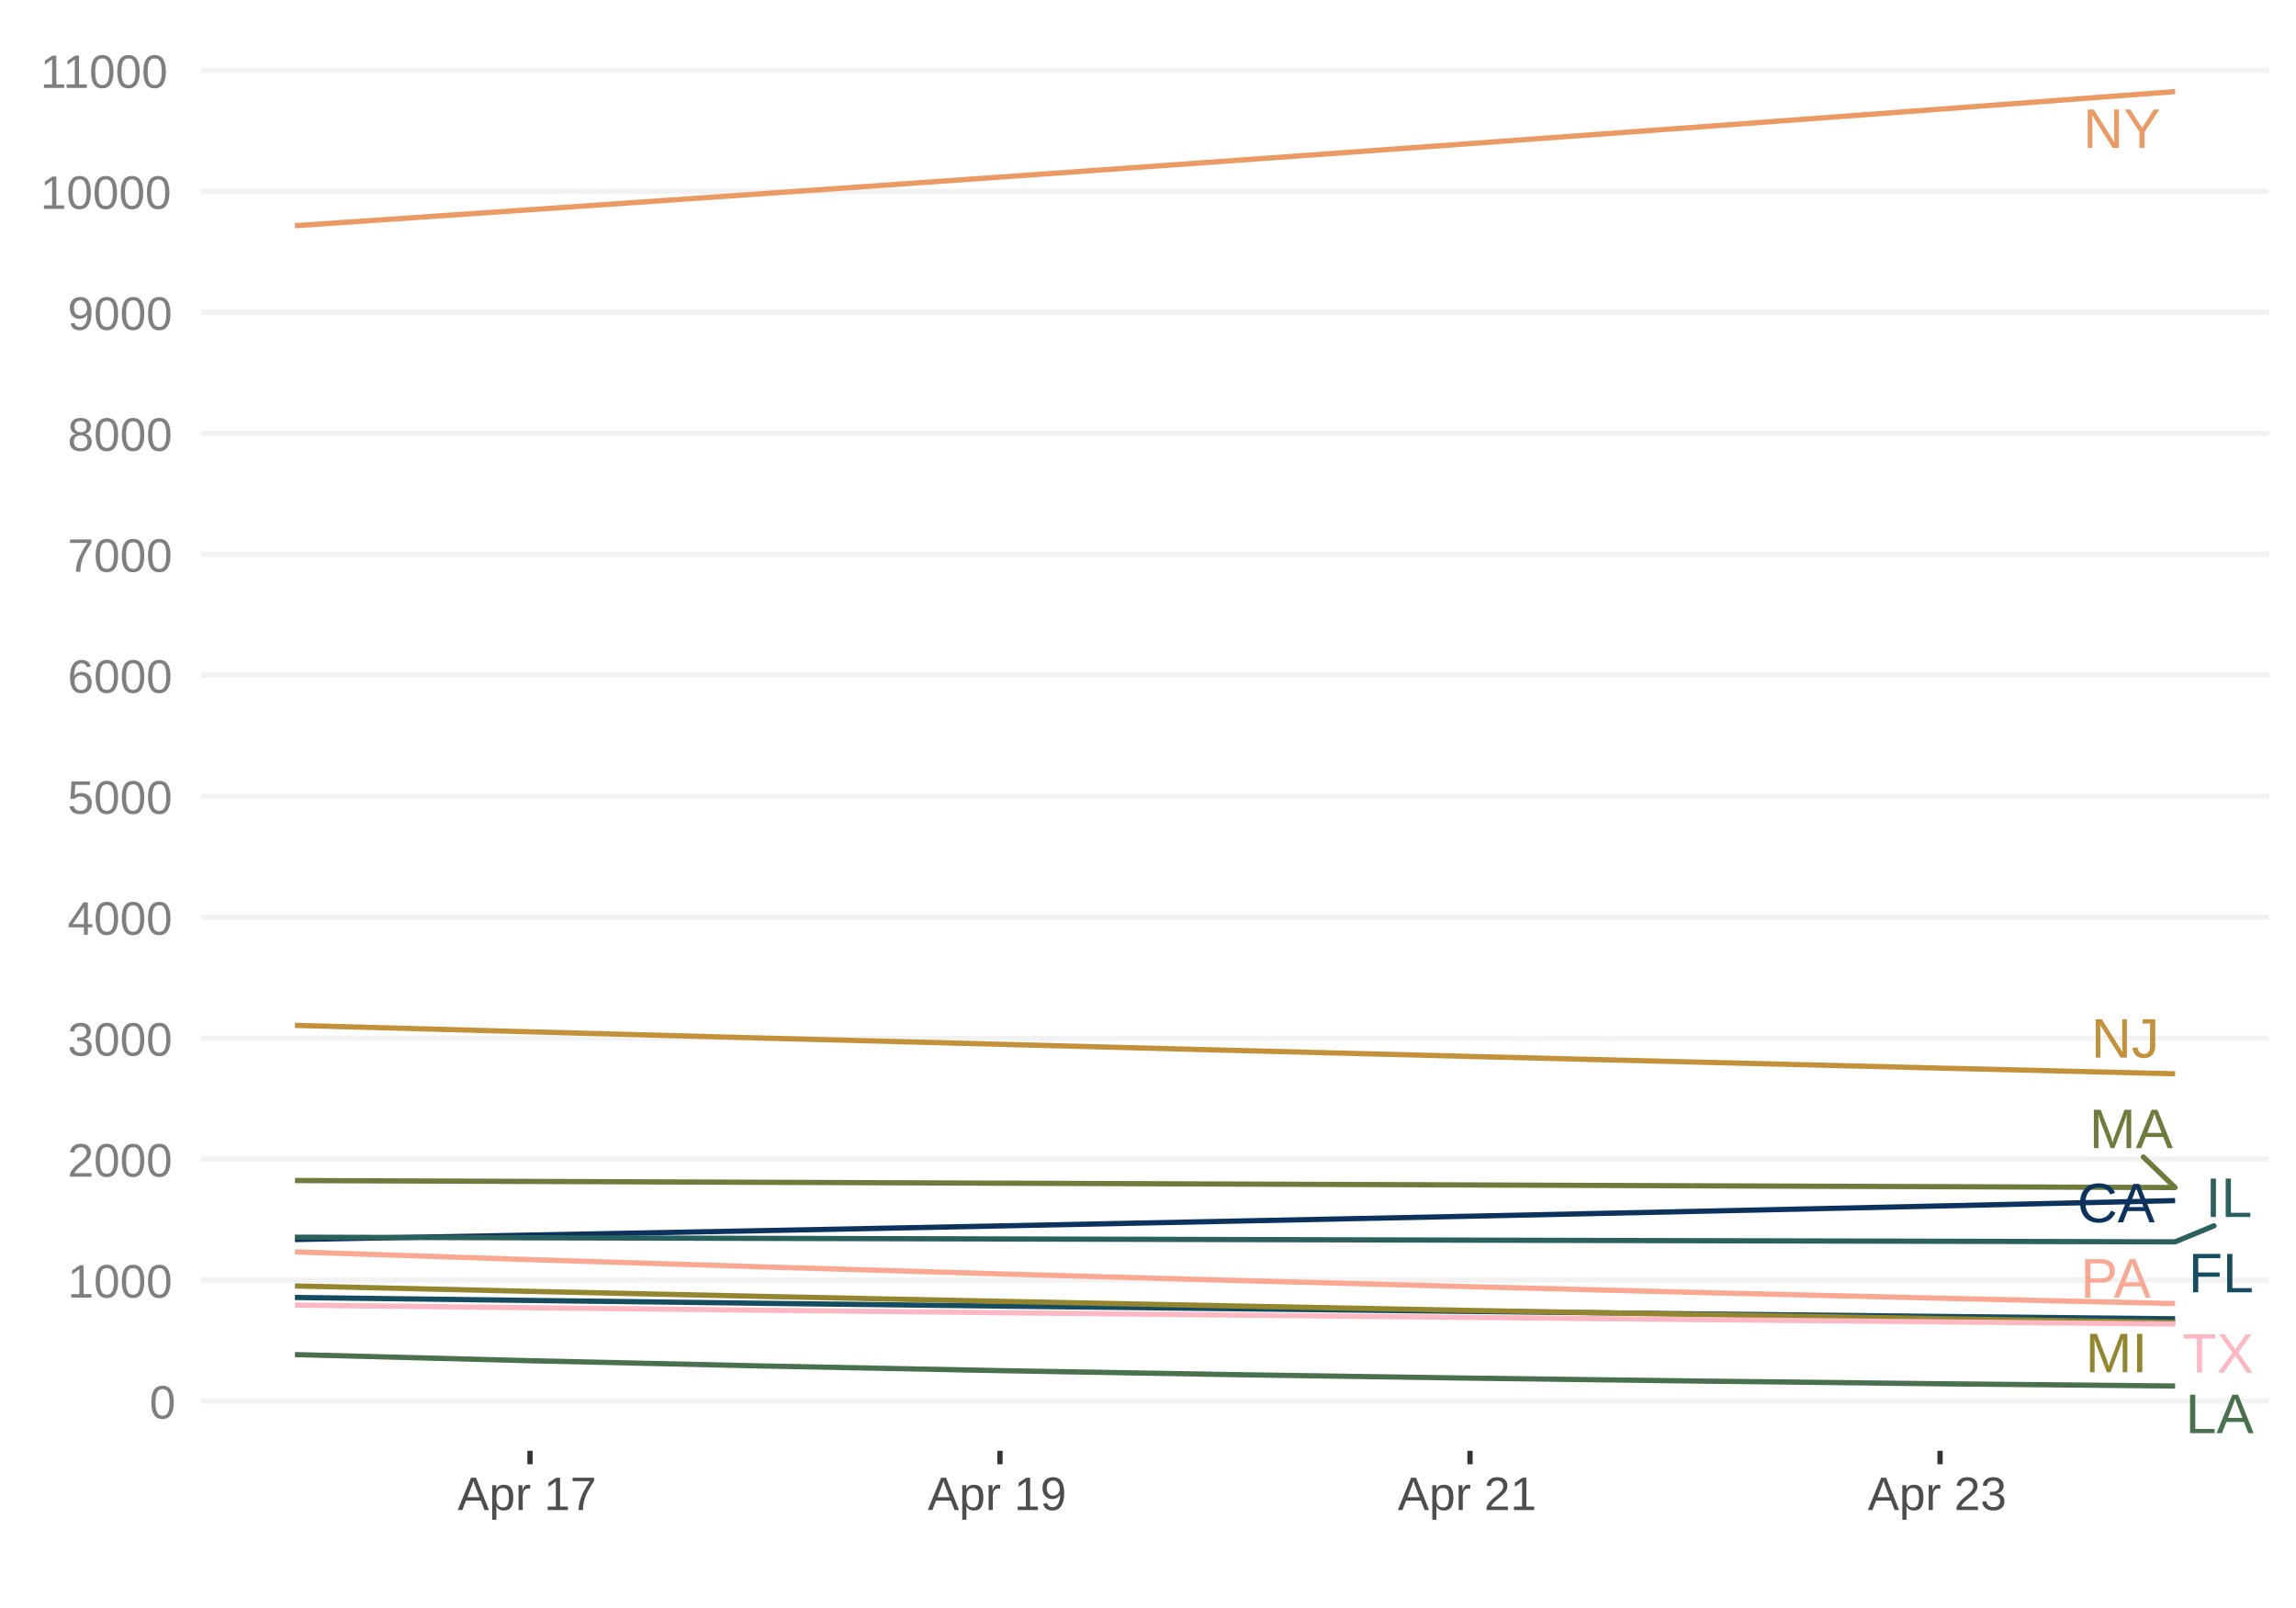
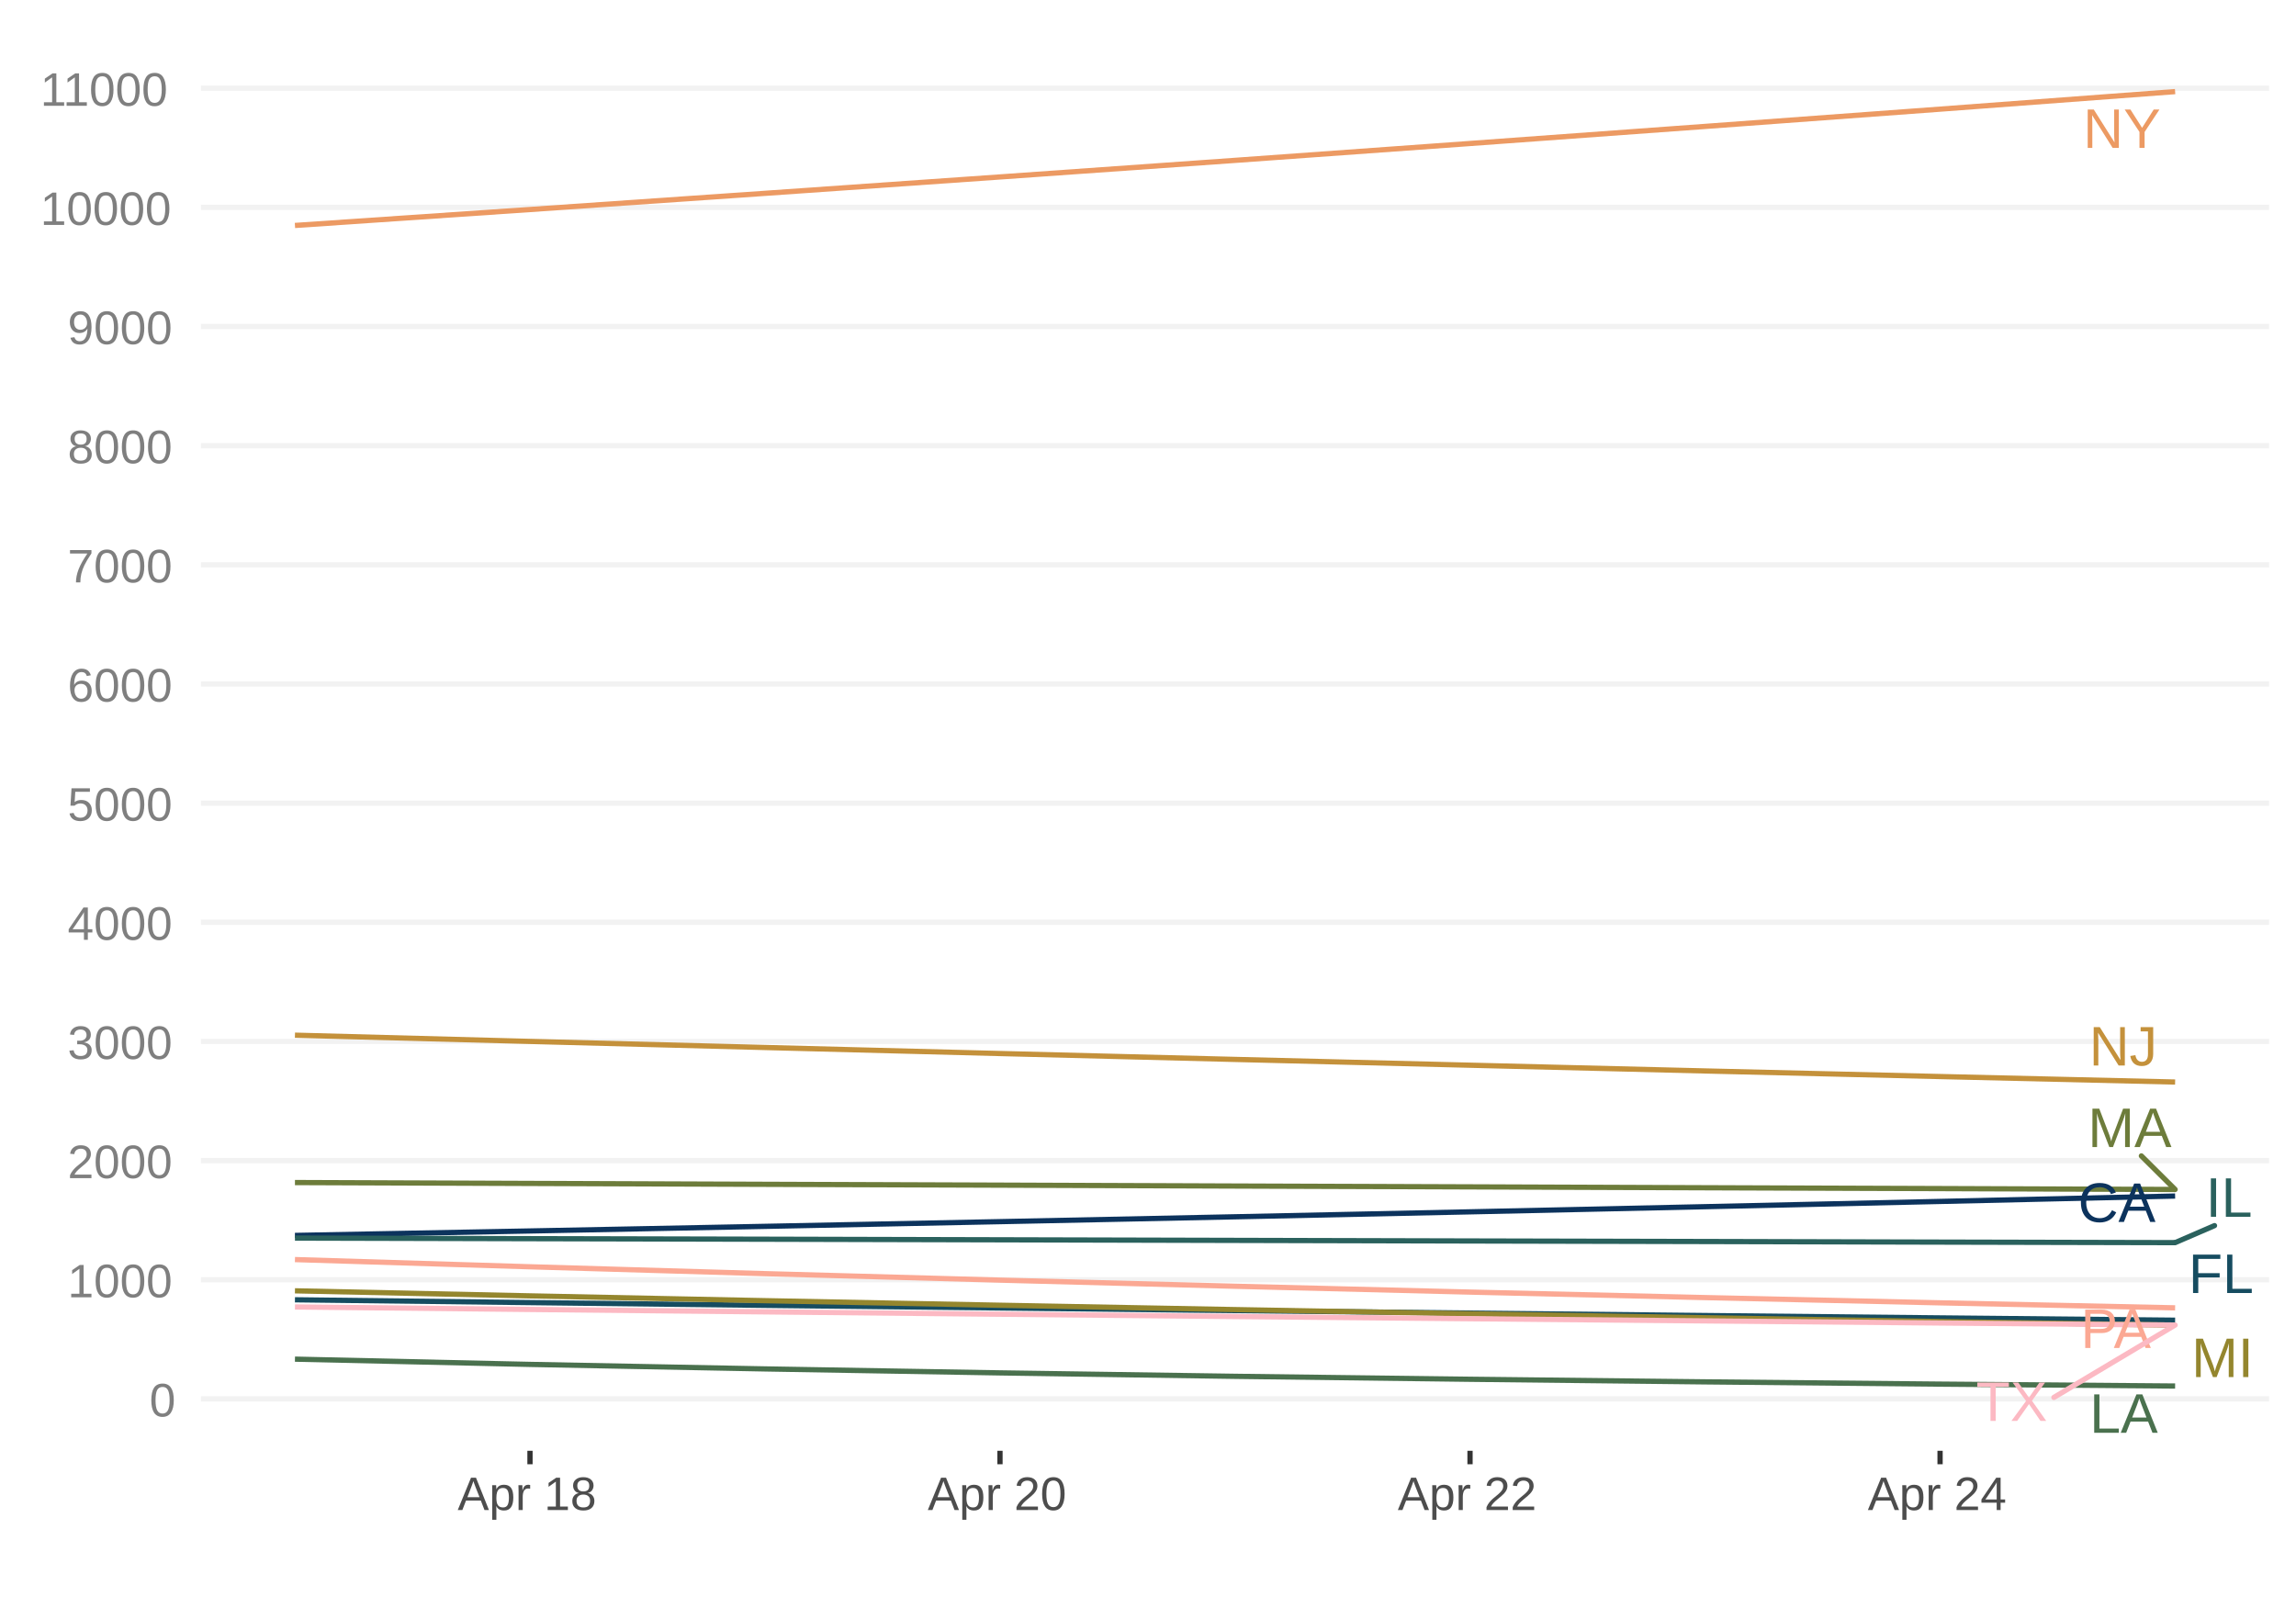
<svg xmlns="http://www.w3.org/2000/svg" viewBox="0 0 468.00 327.60">
  <defs>
    <style type="text/css">
    line, polyline, polygon, path, rect, circle {
      fill: none;
      stroke: #000000;
      stroke-linecap: round;
      stroke-linejoin: round;
      stroke-miterlimit: 10.00;
    }
  </style>
  </defs>
  <rect width="100%" height="100%" style="stroke: none; fill: none;" />
  <rect x="0.00" y="0.00" width="468.00" height="327.60" style="stroke-width: 1.07; stroke: none;" />
  <defs>
    <clipPath id="cpNDAuOTZ8NDYyLjUyfDI5NS43NHw1LjQ4">
      <rect x="40.96" y="5.48" width="421.56" height="290.26" />
    </clipPath>
  </defs>
-   <polyline points="40.96,285.60 462.52,285.60 " style="stroke-width: 1.07; stroke: #000000; stroke-opacity: 0.051; stroke-linecap: butt;" clip-path="url(#cpNDAuOTZ8NDYyLjUyfDI5NS43NHw1LjQ4)" />
-   <polyline points="40.96,260.94 462.52,260.94 " style="stroke-width: 1.07; stroke: #000000; stroke-opacity: 0.051; stroke-linecap: butt;" clip-path="url(#cpNDAuOTZ8NDYyLjUyfDI5NS43NHw1LjQ4)" />
-   <polyline points="40.96,236.28 462.52,236.28 " style="stroke-width: 1.07; stroke: #000000; stroke-opacity: 0.051; stroke-linecap: butt;" clip-path="url(#cpNDAuOTZ8NDYyLjUyfDI5NS43NHw1LjQ4)" />
-   <polyline points="40.96,211.62 462.52,211.62 " style="stroke-width: 1.07; stroke: #000000; stroke-opacity: 0.051; stroke-linecap: butt;" clip-path="url(#cpNDAuOTZ8NDYyLjUyfDI5NS43NHw1LjQ4)" />
-   <polyline points="40.96,186.96 462.52,186.96 " style="stroke-width: 1.07; stroke: #000000; stroke-opacity: 0.051; stroke-linecap: butt;" clip-path="url(#cpNDAuOTZ8NDYyLjUyfDI5NS43NHw1LjQ4)" />
-   <polyline points="40.96,162.30 462.52,162.30 " style="stroke-width: 1.07; stroke: #000000; stroke-opacity: 0.051; stroke-linecap: butt;" clip-path="url(#cpNDAuOTZ8NDYyLjUyfDI5NS43NHw1LjQ4)" />
-   <polyline points="40.96,137.64 462.52,137.64 " style="stroke-width: 1.07; stroke: #000000; stroke-opacity: 0.051; stroke-linecap: butt;" clip-path="url(#cpNDAuOTZ8NDYyLjUyfDI5NS43NHw1LjQ4)" />
-   <polyline points="40.96,112.98 462.52,112.98 " style="stroke-width: 1.07; stroke: #000000; stroke-opacity: 0.051; stroke-linecap: butt;" clip-path="url(#cpNDAuOTZ8NDYyLjUyfDI5NS43NHw1LjQ4)" />
-   <polyline points="40.96,88.33 462.52,88.33 " style="stroke-width: 1.07; stroke: #000000; stroke-opacity: 0.051; stroke-linecap: butt;" clip-path="url(#cpNDAuOTZ8NDYyLjUyfDI5NS43NHw1LjQ4)" />
-   <polyline points="40.96,63.67 462.52,63.67 " style="stroke-width: 1.07; stroke: #000000; stroke-opacity: 0.051; stroke-linecap: butt;" clip-path="url(#cpNDAuOTZ8NDYyLjUyfDI5NS43NHw1LjQ4)" />
-   <polyline points="40.96,39.01 462.52,39.01 " style="stroke-width: 1.07; stroke: #000000; stroke-opacity: 0.051; stroke-linecap: butt;" clip-path="url(#cpNDAuOTZ8NDYyLjUyfDI5NS43NHw1LjQ4)" />
-   <polyline points="40.96,14.35 462.52,14.35 " style="stroke-width: 1.07; stroke: #000000; stroke-opacity: 0.051; stroke-linecap: butt;" clip-path="url(#cpNDAuOTZ8NDYyLjUyfDI5NS43NHw1LjQ4)" />
-   <polyline points="60.12,252.67 108.03,251.77 155.93,250.85 203.83,249.90 251.74,248.92 299.64,247.92 347.55,246.89 395.45,245.83 443.36,244.74 " style="stroke-width: 1.07; stroke: #0C335D; stroke-linecap: butt;" clip-path="url(#cpNDAuOTZ8NDYyLjUyfDI5NS43NHw1LjQ4)" />
-   <polyline points="60.12,264.49 108.03,265.09 155.93,265.68 203.83,266.24 251.74,266.79 299.64,267.33 347.55,267.85 395.45,268.35 443.36,268.84 " style="stroke-width: 1.07; stroke: #164C60; stroke-linecap: butt;" clip-path="url(#cpNDAuOTZ8NDYyLjUyfDI5NS43NHw1LjQ4)" />
-   <polyline points="60.12,252.20 108.03,252.32 155.93,252.44 203.83,252.56 251.74,252.68 299.64,252.80 347.55,252.92 395.45,253.03 443.36,253.15 " style="stroke-width: 1.07; stroke: #2A615D; stroke-linecap: butt;" clip-path="url(#cpNDAuOTZ8NDYyLjUyfDI5NS43NHw1LjQ4)" />
-   <polyline points="60.12,276.13 108.03,277.38 155.93,278.46 203.83,279.40 251.74,280.22 299.64,280.93 347.55,281.54 395.45,282.08 443.36,282.54 " style="stroke-width: 1.07; stroke: #4A714E; stroke-linecap: butt;" clip-path="url(#cpNDAuOTZ8NDYyLjUyfDI5NS43NHw1LjQ4)" />
-   <polyline points="60.12,240.65 108.03,240.83 155.93,241.01 203.83,241.19 251.74,241.37 299.64,241.55 347.55,241.73 395.45,241.90 443.36,242.08 " style="stroke-width: 1.07; stroke: #6D7C3B; stroke-linecap: butt;" clip-path="url(#cpNDAuOTZ8NDYyLjUyfDI5NS43NHw1LjQ4)" />
-   <polyline points="60.12,262.14 108.03,263.24 155.93,264.28 203.83,265.27 251.74,266.22 299.64,267.13 347.55,267.99 395.45,268.81 443.36,269.59 " style="stroke-width: 1.07; stroke: #94862E; stroke-linecap: butt;" clip-path="url(#cpNDAuOTZ8NDYyLjUyfDI5NS43NHw1LjQ4)" />
-   <polyline points="60.12,209.02 108.03,210.33 155.93,211.62 203.83,212.88 251.74,214.13 299.64,215.35 347.55,216.55 395.45,217.73 443.36,218.89 " style="stroke-width: 1.07; stroke: #C4913B; stroke-linecap: butt;" clip-path="url(#cpNDAuOTZ8NDYyLjUyfDI5NS43NHw1LjQ4)" />
-   <polyline points="60.12,46.01 108.03,42.75 155.93,39.45 203.83,36.10 251.74,32.71 299.64,29.27 347.55,25.79 395.45,22.25 443.36,18.67 " style="stroke-width: 1.07; stroke: #EC9A63; stroke-linecap: butt;" clip-path="url(#cpNDAuOTZ8NDYyLjUyfDI5NS43NHw1LjQ4)" />
-   <polyline points="60.12,255.20 108.03,256.77 155.93,258.26 203.83,259.68 251.74,261.02 299.64,262.29 347.55,263.50 395.45,264.64 443.36,265.73 " style="stroke-width: 1.07; stroke: #FBA893; stroke-linecap: butt;" clip-path="url(#cpNDAuOTZ8NDYyLjUyfDI5NS43NHw1LjQ4)" />
-   <polyline points="60.12,266.05 108.03,266.58 155.93,267.09 203.83,267.59 251.74,268.08 299.64,268.55 347.55,269.01 395.45,269.46 443.36,269.90 " style="stroke-width: 1.07; stroke: #FCB9C3; stroke-linecap: butt;" clip-path="url(#cpNDAuOTZ8NDYyLjUyfDI5NS43NHw1LjQ4)" />
+   <polyline points="40.96,285.16 462.52,285.16 " style="stroke-width: 1.07; stroke: #000000; stroke-opacity: 0.051; stroke-linecap: butt;" clip-path="url(#cpNDAuOTZ8NDYyLjUyfDI5NS43NHw1LjQ4)" />
+   <polyline points="40.96,260.87 462.52,260.87 " style="stroke-width: 1.07; stroke: #000000; stroke-opacity: 0.051; stroke-linecap: butt;" clip-path="url(#cpNDAuOTZ8NDYyLjUyfDI5NS43NHw1LjQ4)" />
+   <polyline points="40.96,236.58 462.52,236.58 " style="stroke-width: 1.07; stroke: #000000; stroke-opacity: 0.051; stroke-linecap: butt;" clip-path="url(#cpNDAuOTZ8NDYyLjUyfDI5NS43NHw1LjQ4)" />
+   <polyline points="40.96,212.29 462.52,212.29 " style="stroke-width: 1.07; stroke: #000000; stroke-opacity: 0.051; stroke-linecap: butt;" clip-path="url(#cpNDAuOTZ8NDYyLjUyfDI5NS43NHw1LjQ4)" />
+   <polyline points="40.96,188.00 462.52,188.00 " style="stroke-width: 1.07; stroke: #000000; stroke-opacity: 0.051; stroke-linecap: butt;" clip-path="url(#cpNDAuOTZ8NDYyLjUyfDI5NS43NHw1LjQ4)" />
+   <polyline points="40.96,163.72 462.52,163.72 " style="stroke-width: 1.07; stroke: #000000; stroke-opacity: 0.051; stroke-linecap: butt;" clip-path="url(#cpNDAuOTZ8NDYyLjUyfDI5NS43NHw1LjQ4)" />
+   <polyline points="40.96,139.43 462.52,139.43 " style="stroke-width: 1.07; stroke: #000000; stroke-opacity: 0.051; stroke-linecap: butt;" clip-path="url(#cpNDAuOTZ8NDYyLjUyfDI5NS43NHw1LjQ4)" />
+   <polyline points="40.96,115.14 462.52,115.14 " style="stroke-width: 1.07; stroke: #000000; stroke-opacity: 0.051; stroke-linecap: butt;" clip-path="url(#cpNDAuOTZ8NDYyLjUyfDI5NS43NHw1LjQ4)" />
+   <polyline points="40.96,90.85 462.52,90.85 " style="stroke-width: 1.07; stroke: #000000; stroke-opacity: 0.051; stroke-linecap: butt;" clip-path="url(#cpNDAuOTZ8NDYyLjUyfDI5NS43NHw1LjQ4)" />
+   <polyline points="40.96,66.56 462.52,66.56 " style="stroke-width: 1.07; stroke: #000000; stroke-opacity: 0.051; stroke-linecap: butt;" clip-path="url(#cpNDAuOTZ8NDYyLjUyfDI5NS43NHw1LjQ4)" />
+   <polyline points="40.96,42.27 462.52,42.27 " style="stroke-width: 1.07; stroke: #000000; stroke-opacity: 0.051; stroke-linecap: butt;" clip-path="url(#cpNDAuOTZ8NDYyLjUyfDI5NS43NHw1LjQ4)" />
+   <polyline points="40.96,17.99 462.52,17.99 " style="stroke-width: 1.07; stroke: #000000; stroke-opacity: 0.051; stroke-linecap: butt;" clip-path="url(#cpNDAuOTZ8NDYyLjUyfDI5NS43NHw1LjQ4)" />
+   <polyline points="60.12,251.84 108.03,250.93 155.93,249.99 203.83,249.03 251.74,248.04 299.64,247.03 347.55,245.98 395.45,244.91 443.36,243.81 " style="stroke-width: 1.07; stroke: #0C335D; stroke-linecap: butt;" clip-path="url(#cpNDAuOTZ8NDYyLjUyfDI5NS43NHw1LjQ4)" />
+   <polyline points="60.12,264.96 108.03,265.53 155.93,266.09 203.83,266.63 251.74,267.16 299.64,267.67 347.55,268.17 395.45,268.65 443.36,269.12 " style="stroke-width: 1.07; stroke: #164C60; stroke-linecap: butt;" clip-path="url(#cpNDAuOTZ8NDYyLjUyfDI5NS43NHw1LjQ4)" />
+   <polyline points="60.12,252.38 108.03,252.50 155.93,252.61 203.83,252.73 251.74,252.85 299.64,252.97 347.55,253.08 395.45,253.20 443.36,253.31 " style="stroke-width: 1.07; stroke: #2A615D; stroke-linecap: butt;" clip-path="url(#cpNDAuOTZ8NDYyLjUyfDI5NS43NHw1LjQ4)" />
+   <polyline points="60.12,277.06 108.03,278.13 155.93,279.05 203.83,279.86 251.74,280.56 299.64,281.16 347.55,281.69 395.45,282.15 443.36,282.54 " style="stroke-width: 1.07; stroke: #4A714E; stroke-linecap: butt;" clip-path="url(#cpNDAuOTZ8NDYyLjUyfDI5NS43NHw1LjQ4)" />
+   <polyline points="60.12,241.06 108.03,241.24 155.93,241.42 203.83,241.59 251.74,241.77 299.64,241.94 347.55,242.12 395.45,242.29 443.36,242.47 " style="stroke-width: 1.07; stroke: #6D7C3B; stroke-linecap: butt;" clip-path="url(#cpNDAuOTZ8NDYyLjUyfDI5NS43NHw1LjQ4)" />
+   <polyline points="60.12,263.13 108.03,264.16 155.93,265.14 203.83,266.07 251.74,266.96 299.64,267.81 347.55,268.62 395.45,269.39 443.36,270.13 " style="stroke-width: 1.07; stroke: #94862E; stroke-linecap: butt;" clip-path="url(#cpNDAuOTZ8NDYyLjUyfDI5NS43NHw1LjQ4)" />
+   <polyline points="60.12,211.02 108.03,212.29 155.93,213.53 203.83,214.76 251.74,215.96 299.64,217.14 347.55,218.31 395.45,219.45 443.36,220.57 " style="stroke-width: 1.07; stroke: #C4913B; stroke-linecap: butt;" clip-path="url(#cpNDAuOTZ8NDYyLjUyfDI5NS43NHw1LjQ4)" />
+   <polyline points="60.12,45.96 108.03,42.71 155.93,39.41 203.83,36.07 251.74,32.69 299.64,29.25 347.55,25.77 395.45,22.25 443.36,18.67 " style="stroke-width: 1.07; stroke: #EC9A63; stroke-linecap: butt;" clip-path="url(#cpNDAuOTZ8NDYyLjUyfDI5NS43NHw1LjQ4)" />
+   <polyline points="60.12,256.76 108.03,258.23 155.93,259.63 203.83,260.95 251.74,262.20 299.64,263.39 347.55,264.51 395.45,265.58 443.36,266.60 " style="stroke-width: 1.07; stroke: #FBA893; stroke-linecap: butt;" clip-path="url(#cpNDAuOTZ8NDYyLjUyfDI5NS43NHw1LjQ4)" />
+   <polyline points="60.12,266.42 108.03,266.93 155.93,267.42 203.83,267.90 251.74,268.37 299.64,268.82 347.55,269.26 395.45,269.69 443.36,270.11 " style="stroke-width: 1.07; stroke: #FCB9C3; stroke-linecap: butt;" clip-path="url(#cpNDAuOTZ8NDYyLjUyfDI5NS43NHw1LjQ4)" />
  <g clip-path="url(#cpNDAuOTZ8NDYyLjUyfDI5NS43NHw1LjQ4)">
-     <text x="423.42" y="249.16" style="font-size: 11.38px; fill: #0C335D; font-family: Arial;" textLength="15.28px" lengthAdjust="spacingAndGlyphs">CA</text>
+     <text x="423.58" y="249.09" style="font-size: 11.38px; fill: #0C335D; font-family: Arial;" textLength="15.28px" lengthAdjust="spacingAndGlyphs">CA</text>
  </g>
  <g clip-path="url(#cpNDAuOTZ8NDYyLjUyfDI5NS43NHw1LjQ4)">
-     <text x="446.08" y="263.44" style="font-size: 11.38px; fill: #164C60; font-family: Arial;" textLength="12.84px" lengthAdjust="spacingAndGlyphs">FL</text>
+     <text x="446.08" y="263.58" style="font-size: 11.38px; fill: #164C60; font-family: Arial;" textLength="12.84px" lengthAdjust="spacingAndGlyphs">FL</text>
  </g>
-   <line x1="451.28" y1="249.88" x2="443.36" y2="253.15" style="stroke-width: 1.07; stroke: #2A615D;" clip-path="url(#cpNDAuOTZ8NDYyLjUyfDI5NS43NHw1LjQ4)" />
+   <line x1="451.39" y1="249.84" x2="443.36" y2="253.31" style="stroke-width: 1.07; stroke: #2A615D;" clip-path="url(#cpNDAuOTZ8NDYyLjUyfDI5NS43NHw1LjQ4)" />
  <g clip-path="url(#cpNDAuOTZ8NDYyLjUyfDI5NS43NHw1LjQ4)">
-     <text x="449.57" y="248.08" style="font-size: 11.38px; fill: #2A615D; font-family: Arial;" textLength="9.17px" lengthAdjust="spacingAndGlyphs">IL</text>
+     <text x="449.60" y="248.04" style="font-size: 11.38px; fill: #2A615D; font-family: Arial;" textLength="9.17px" lengthAdjust="spacingAndGlyphs">IL</text>
  </g>
  <g clip-path="url(#cpNDAuOTZ8NDYyLjUyfDI5NS43NHw1LjQ4)">
-     <text x="445.47" y="292.14" style="font-size: 11.38px; fill: #4A714E; font-family: Arial;" textLength="13.45px" lengthAdjust="spacingAndGlyphs">LA</text>
+     <text x="425.93" y="292.07" style="font-size: 11.38px; fill: #4A714E; font-family: Arial;" textLength="13.45px" lengthAdjust="spacingAndGlyphs">LA</text>
  </g>
-   <line x1="436.89" y1="235.85" x2="443.36" y2="242.08" style="stroke-width: 1.07; stroke: #6D7C3B;" clip-path="url(#cpNDAuOTZ8NDYyLjUyfDI5NS43NHw1LjQ4)" />
+   <line x1="436.48" y1="235.63" x2="443.36" y2="242.47" style="stroke-width: 1.07; stroke: #6D7C3B;" clip-path="url(#cpNDAuOTZ8NDYyLjUyfDI5NS43NHw1LjQ4)" />
  <g clip-path="url(#cpNDAuOTZ8NDYyLjUyfDI5NS43NHw1LjQ4)">
-     <text x="425.86" y="234.05" style="font-size: 11.38px; fill: #6D7C3B; font-family: Arial;" textLength="16.50px" lengthAdjust="spacingAndGlyphs">MA</text>
+     <text x="425.57" y="233.83" style="font-size: 11.38px; fill: #6D7C3B; font-family: Arial;" textLength="16.50px" lengthAdjust="spacingAndGlyphs">MA</text>
  </g>
  <g clip-path="url(#cpNDAuOTZ8NDYyLjUyfDI5NS43NHw1LjQ4)">
-     <text x="425.08" y="279.73" style="font-size: 11.38px; fill: #94862E; font-family: Arial;" textLength="12.22px" lengthAdjust="spacingAndGlyphs">MI</text>
+     <text x="446.70" y="280.72" style="font-size: 11.38px; fill: #94862E; font-family: Arial;" textLength="12.22px" lengthAdjust="spacingAndGlyphs">MI</text>
  </g>
  <g clip-path="url(#cpNDAuOTZ8NDYyLjUyfDI5NS43NHw1LjQ4)">
-     <text x="426.25" y="215.59" style="font-size: 11.38px; fill: #C4913B; font-family: Arial;" textLength="13.44px" lengthAdjust="spacingAndGlyphs">NJ</text>
+     <text x="425.83" y="217.20" style="font-size: 11.38px; fill: #C4913B; font-family: Arial;" textLength="13.44px" lengthAdjust="spacingAndGlyphs">NJ</text>
  </g>
  <g clip-path="url(#cpNDAuOTZ8NDYyLjUyfDI5NS43NHw1LjQ4)">
    <text x="424.61" y="30.15" style="font-size: 11.38px; fill: #EC9A63; font-family: Arial;" textLength="15.28px" lengthAdjust="spacingAndGlyphs">NY</text>
  </g>
  <g clip-path="url(#cpNDAuOTZ8NDYyLjUyfDI5NS43NHw1LjQ4)">
-     <text x="424.09" y="264.51" style="font-size: 11.38px; fill: #FBA893; font-family: Arial;" textLength="14.67px" lengthAdjust="spacingAndGlyphs">PA</text>
+     <text x="424.10" y="274.79" style="font-size: 11.38px; fill: #FBA893; font-family: Arial;" textLength="14.67px" lengthAdjust="spacingAndGlyphs">PA</text>
  </g>
+   <line x1="418.65" y1="284.86" x2="443.36" y2="270.11" style="stroke-width: 1.07; stroke: #FCB9C3;" clip-path="url(#cpNDAuOTZ8NDYyLjUyfDI5NS43NHw1LjQ4)" />
  <g clip-path="url(#cpNDAuOTZ8NDYyLjUyfDI5NS43NHw1LjQ4)">
-     <text x="444.86" y="279.82" style="font-size: 11.38px; fill: #FCB9C3; font-family: Arial;" textLength="14.06px" lengthAdjust="spacingAndGlyphs">TX</text>
+     <text x="402.79" y="289.65" style="font-size: 11.38px; fill: #FCB9C3; font-family: Arial;" textLength="14.06px" lengthAdjust="spacingAndGlyphs">TX</text>
  </g>
  <defs>
    <clipPath id="cpMC4wMHw0NjguMDB8MzI3LjYwfDAuMDA=">
      <rect x="0.00" y="0.00" width="468.00" height="327.60" />
    </clipPath>
  </defs>
  <g clip-path="url(#cpMC4wMHw0NjguMDB8MzI3LjYwfDAuMDA=)">
-     <text x="30.47" y="289.18" style="font-size: 9.60px; fill: #7F7F7F; font-family: Arial;" textLength="5.56px" lengthAdjust="spacingAndGlyphs">0</text>
+     <text x="30.47" y="288.74" style="font-size: 9.60px; fill: #7F7F7F; font-family: Arial;" textLength="5.56px" lengthAdjust="spacingAndGlyphs">0</text>
  </g>
  <g clip-path="url(#cpMC4wMHw0NjguMDB8MzI3LjYwfDAuMDA=)">
-     <text x="13.78" y="264.52" style="font-size: 9.60px; fill: #7F7F7F; font-family: Arial;" textLength="22.25px" lengthAdjust="spacingAndGlyphs">1000</text>
+     <text x="13.78" y="264.45" style="font-size: 9.60px; fill: #7F7F7F; font-family: Arial;" textLength="22.25px" lengthAdjust="spacingAndGlyphs">1000</text>
  </g>
  <g clip-path="url(#cpMC4wMHw0NjguMDB8MzI3LjYwfDAuMDA=)">
-     <text x="13.78" y="239.86" style="font-size: 9.60px; fill: #7F7F7F; font-family: Arial;" textLength="22.25px" lengthAdjust="spacingAndGlyphs">2000</text>
+     <text x="13.78" y="240.16" style="font-size: 9.60px; fill: #7F7F7F; font-family: Arial;" textLength="22.25px" lengthAdjust="spacingAndGlyphs">2000</text>
  </g>
  <g clip-path="url(#cpMC4wMHw0NjguMDB8MzI3LjYwfDAuMDA=)">
-     <text x="13.78" y="215.20" style="font-size: 9.60px; fill: #7F7F7F; font-family: Arial;" textLength="22.25px" lengthAdjust="spacingAndGlyphs">3000</text>
+     <text x="13.78" y="215.87" style="font-size: 9.60px; fill: #7F7F7F; font-family: Arial;" textLength="22.25px" lengthAdjust="spacingAndGlyphs">3000</text>
  </g>
  <g clip-path="url(#cpMC4wMHw0NjguMDB8MzI3LjYwfDAuMDA=)">
-     <text x="13.78" y="190.54" style="font-size: 9.60px; fill: #7F7F7F; font-family: Arial;" textLength="22.25px" lengthAdjust="spacingAndGlyphs">4000</text>
+     <text x="13.78" y="191.58" style="font-size: 9.60px; fill: #7F7F7F; font-family: Arial;" textLength="22.25px" lengthAdjust="spacingAndGlyphs">4000</text>
  </g>
  <g clip-path="url(#cpMC4wMHw0NjguMDB8MzI3LjYwfDAuMDA=)">
-     <text x="13.78" y="165.88" style="font-size: 9.60px; fill: #7F7F7F; font-family: Arial;" textLength="22.25px" lengthAdjust="spacingAndGlyphs">5000</text>
+     <text x="13.78" y="167.29" style="font-size: 9.60px; fill: #7F7F7F; font-family: Arial;" textLength="22.25px" lengthAdjust="spacingAndGlyphs">5000</text>
  </g>
  <g clip-path="url(#cpMC4wMHw0NjguMDB8MzI3LjYwfDAuMDA=)">
-     <text x="13.78" y="141.22" style="font-size: 9.60px; fill: #7F7F7F; font-family: Arial;" textLength="22.25px" lengthAdjust="spacingAndGlyphs">6000</text>
+     <text x="13.78" y="143.01" style="font-size: 9.60px; fill: #7F7F7F; font-family: Arial;" textLength="22.25px" lengthAdjust="spacingAndGlyphs">6000</text>
  </g>
  <g clip-path="url(#cpMC4wMHw0NjguMDB8MzI3LjYwfDAuMDA=)">
-     <text x="13.78" y="116.56" style="font-size: 9.60px; fill: #7F7F7F; font-family: Arial;" textLength="22.25px" lengthAdjust="spacingAndGlyphs">7000</text>
+     <text x="13.78" y="118.72" style="font-size: 9.60px; fill: #7F7F7F; font-family: Arial;" textLength="22.25px" lengthAdjust="spacingAndGlyphs">7000</text>
  </g>
  <g clip-path="url(#cpMC4wMHw0NjguMDB8MzI3LjYwfDAuMDA=)">
-     <text x="13.78" y="91.90" style="font-size: 9.60px; fill: #7F7F7F; font-family: Arial;" textLength="22.25px" lengthAdjust="spacingAndGlyphs">8000</text>
+     <text x="13.78" y="94.43" style="font-size: 9.60px; fill: #7F7F7F; font-family: Arial;" textLength="22.25px" lengthAdjust="spacingAndGlyphs">8000</text>
  </g>
  <g clip-path="url(#cpMC4wMHw0NjguMDB8MzI3LjYwfDAuMDA=)">
-     <text x="13.78" y="67.24" style="font-size: 9.60px; fill: #7F7F7F; font-family: Arial;" textLength="22.25px" lengthAdjust="spacingAndGlyphs">9000</text>
+     <text x="13.78" y="70.14" style="font-size: 9.60px; fill: #7F7F7F; font-family: Arial;" textLength="22.25px" lengthAdjust="spacingAndGlyphs">9000</text>
  </g>
  <g clip-path="url(#cpMC4wMHw0NjguMDB8MzI3LjYwfDAuMDA=)">
-     <text x="8.22" y="42.58" style="font-size: 9.60px; fill: #7F7F7F; font-family: Arial;" textLength="27.81px" lengthAdjust="spacingAndGlyphs">10000</text>
+     <text x="8.22" y="45.85" style="font-size: 9.60px; fill: #7F7F7F; font-family: Arial;" textLength="27.81px" lengthAdjust="spacingAndGlyphs">10000</text>
  </g>
  <g clip-path="url(#cpMC4wMHw0NjguMDB8MzI3LjYwfDAuMDA=)">
-     <text x="8.22" y="17.92" style="font-size: 9.60px; fill: #7F7F7F; font-family: Arial;" textLength="27.81px" lengthAdjust="spacingAndGlyphs">11000</text>
+     <text x="8.22" y="21.56" style="font-size: 9.60px; fill: #7F7F7F; font-family: Arial;" textLength="27.81px" lengthAdjust="spacingAndGlyphs">11000</text>
  </g>
  <polyline points="108.03,298.48 108.03,295.74 " style="stroke-width: 1.07; stroke: #333333; stroke-linecap: butt;" clip-path="url(#cpMC4wMHw0NjguMDB8MzI3LjYwfDAuMDA=)" />
  <polyline points="203.83,298.48 203.83,295.74 " style="stroke-width: 1.07; stroke: #333333; stroke-linecap: butt;" clip-path="url(#cpMC4wMHw0NjguMDB8MzI3LjYwfDAuMDA=)" />
  <polyline points="299.64,298.48 299.64,295.74 " style="stroke-width: 1.07; stroke: #333333; stroke-linecap: butt;" clip-path="url(#cpMC4wMHw0NjguMDB8MzI3LjYwfDAuMDA=)" />
  <polyline points="395.45,298.48 395.45,295.74 " style="stroke-width: 1.07; stroke: #333333; stroke-linecap: butt;" clip-path="url(#cpMC4wMHw0NjguMDB8MzI3LjYwfDAuMDA=)" />
  <g clip-path="url(#cpMC4wMHw0NjguMDB8MzI3LjYwfDAuMDA=)">
-     <text x="93.29" y="307.82" style="font-size: 9.60px; fill: #4D4D4D; font-family: Arial;" textLength="29.46px" lengthAdjust="spacingAndGlyphs">Apr 17</text>
+     <text x="93.29" y="307.82" style="font-size: 9.60px; fill: #4D4D4D; font-family: Arial;" textLength="29.46px" lengthAdjust="spacingAndGlyphs">Apr 18</text>
  </g>
  <g clip-path="url(#cpMC4wMHw0NjguMDB8MzI3LjYwfDAuMDA=)">
-     <text x="189.10" y="307.82" style="font-size: 9.60px; fill: #4D4D4D; font-family: Arial;" textLength="29.46px" lengthAdjust="spacingAndGlyphs">Apr 19</text>
+     <text x="189.10" y="307.82" style="font-size: 9.60px; fill: #4D4D4D; font-family: Arial;" textLength="29.46px" lengthAdjust="spacingAndGlyphs">Apr 20</text>
  </g>
  <g clip-path="url(#cpMC4wMHw0NjguMDB8MzI3LjYwfDAuMDA=)">
-     <text x="284.91" y="307.82" style="font-size: 9.60px; fill: #4D4D4D; font-family: Arial;" textLength="29.46px" lengthAdjust="spacingAndGlyphs">Apr 21</text>
+     <text x="284.91" y="307.82" style="font-size: 9.60px; fill: #4D4D4D; font-family: Arial;" textLength="29.46px" lengthAdjust="spacingAndGlyphs">Apr 22</text>
  </g>
  <g clip-path="url(#cpMC4wMHw0NjguMDB8MzI3LjYwfDAuMDA=)">
-     <text x="380.72" y="307.82" style="font-size: 9.60px; fill: #4D4D4D; font-family: Arial;" textLength="29.46px" lengthAdjust="spacingAndGlyphs">Apr 23</text>
+     <text x="380.72" y="307.82" style="font-size: 9.60px; fill: #4D4D4D; font-family: Arial;" textLength="29.46px" lengthAdjust="spacingAndGlyphs">Apr 24</text>
  </g>
</svg>
